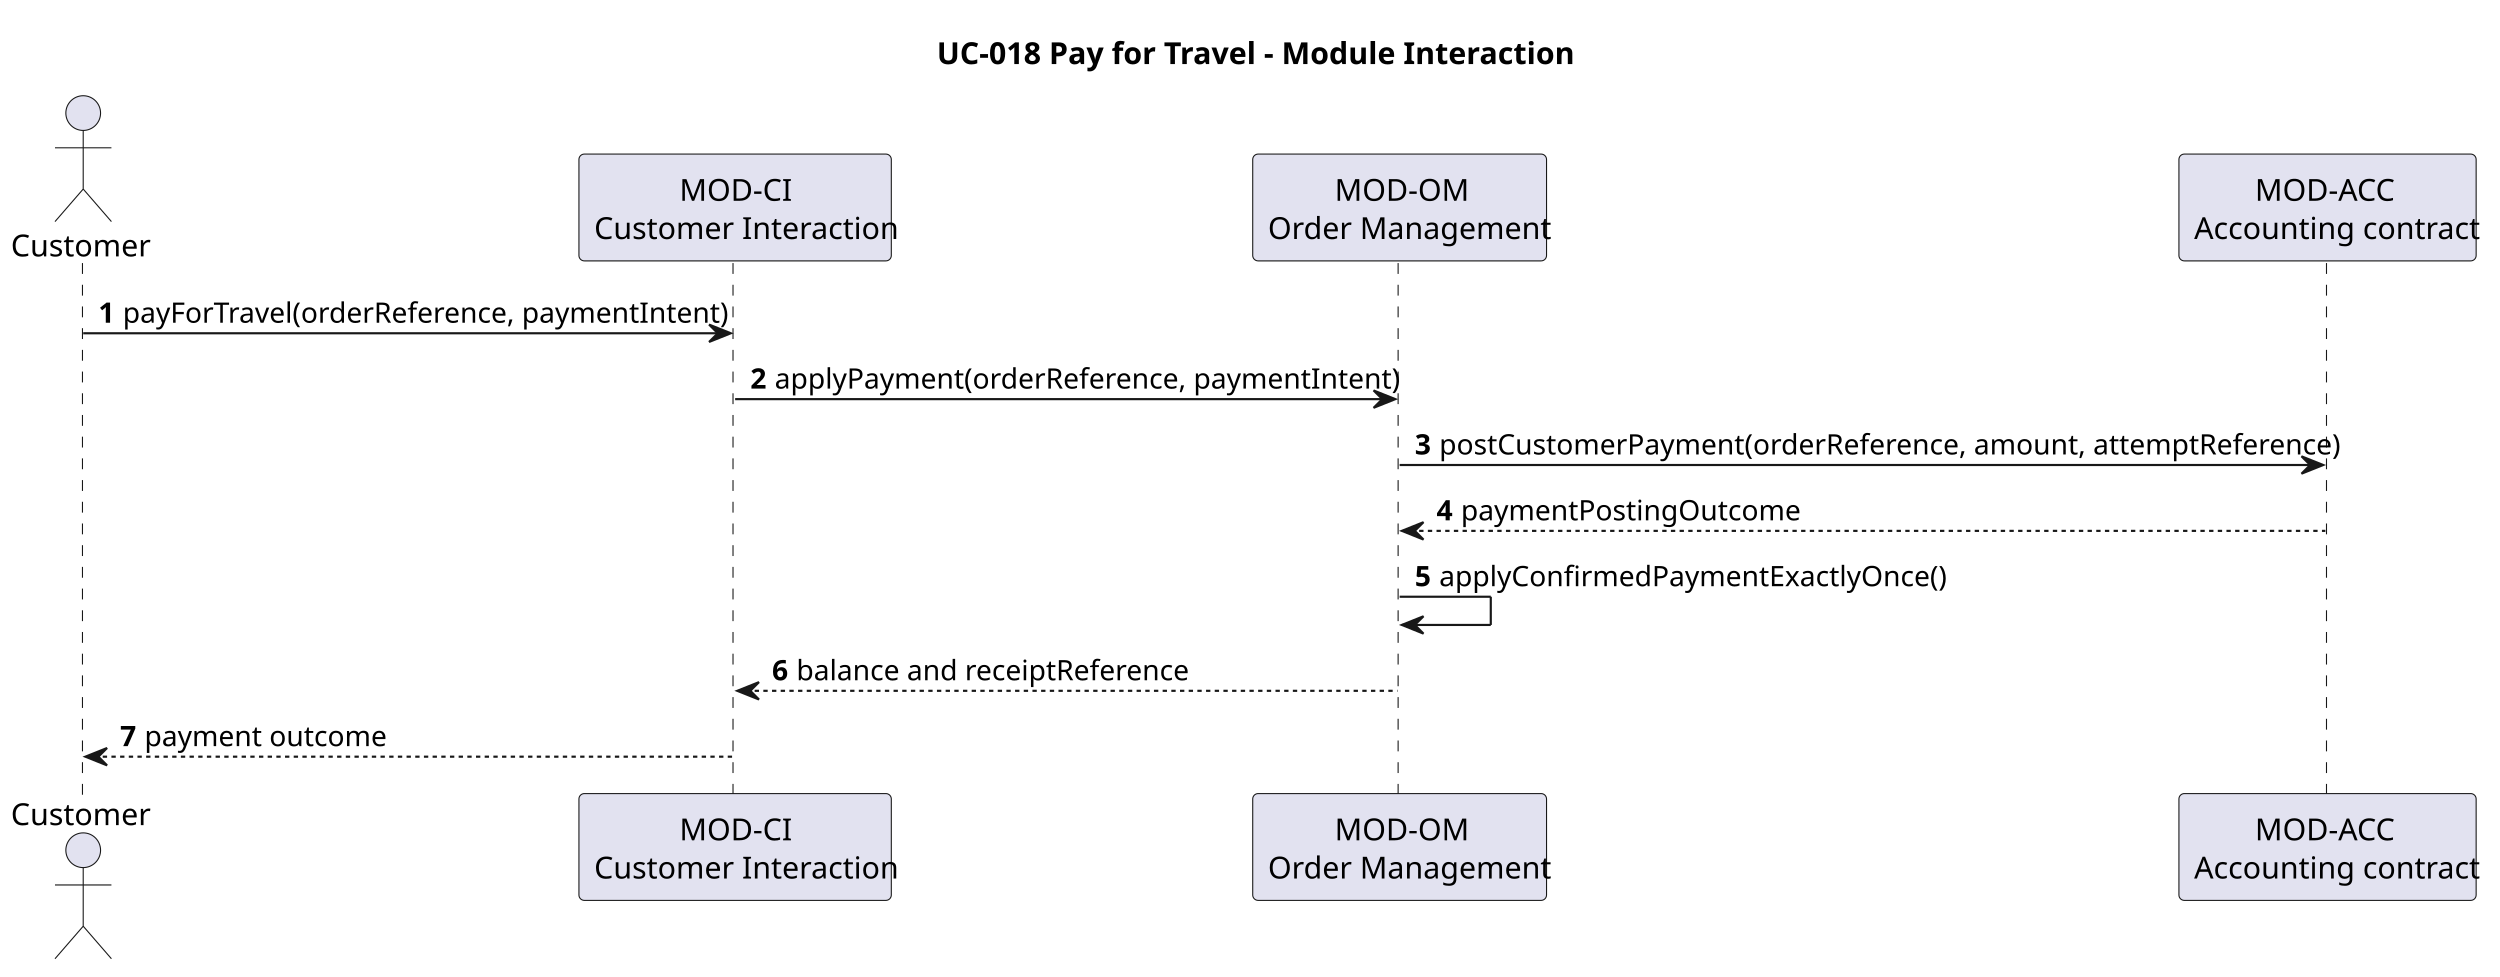
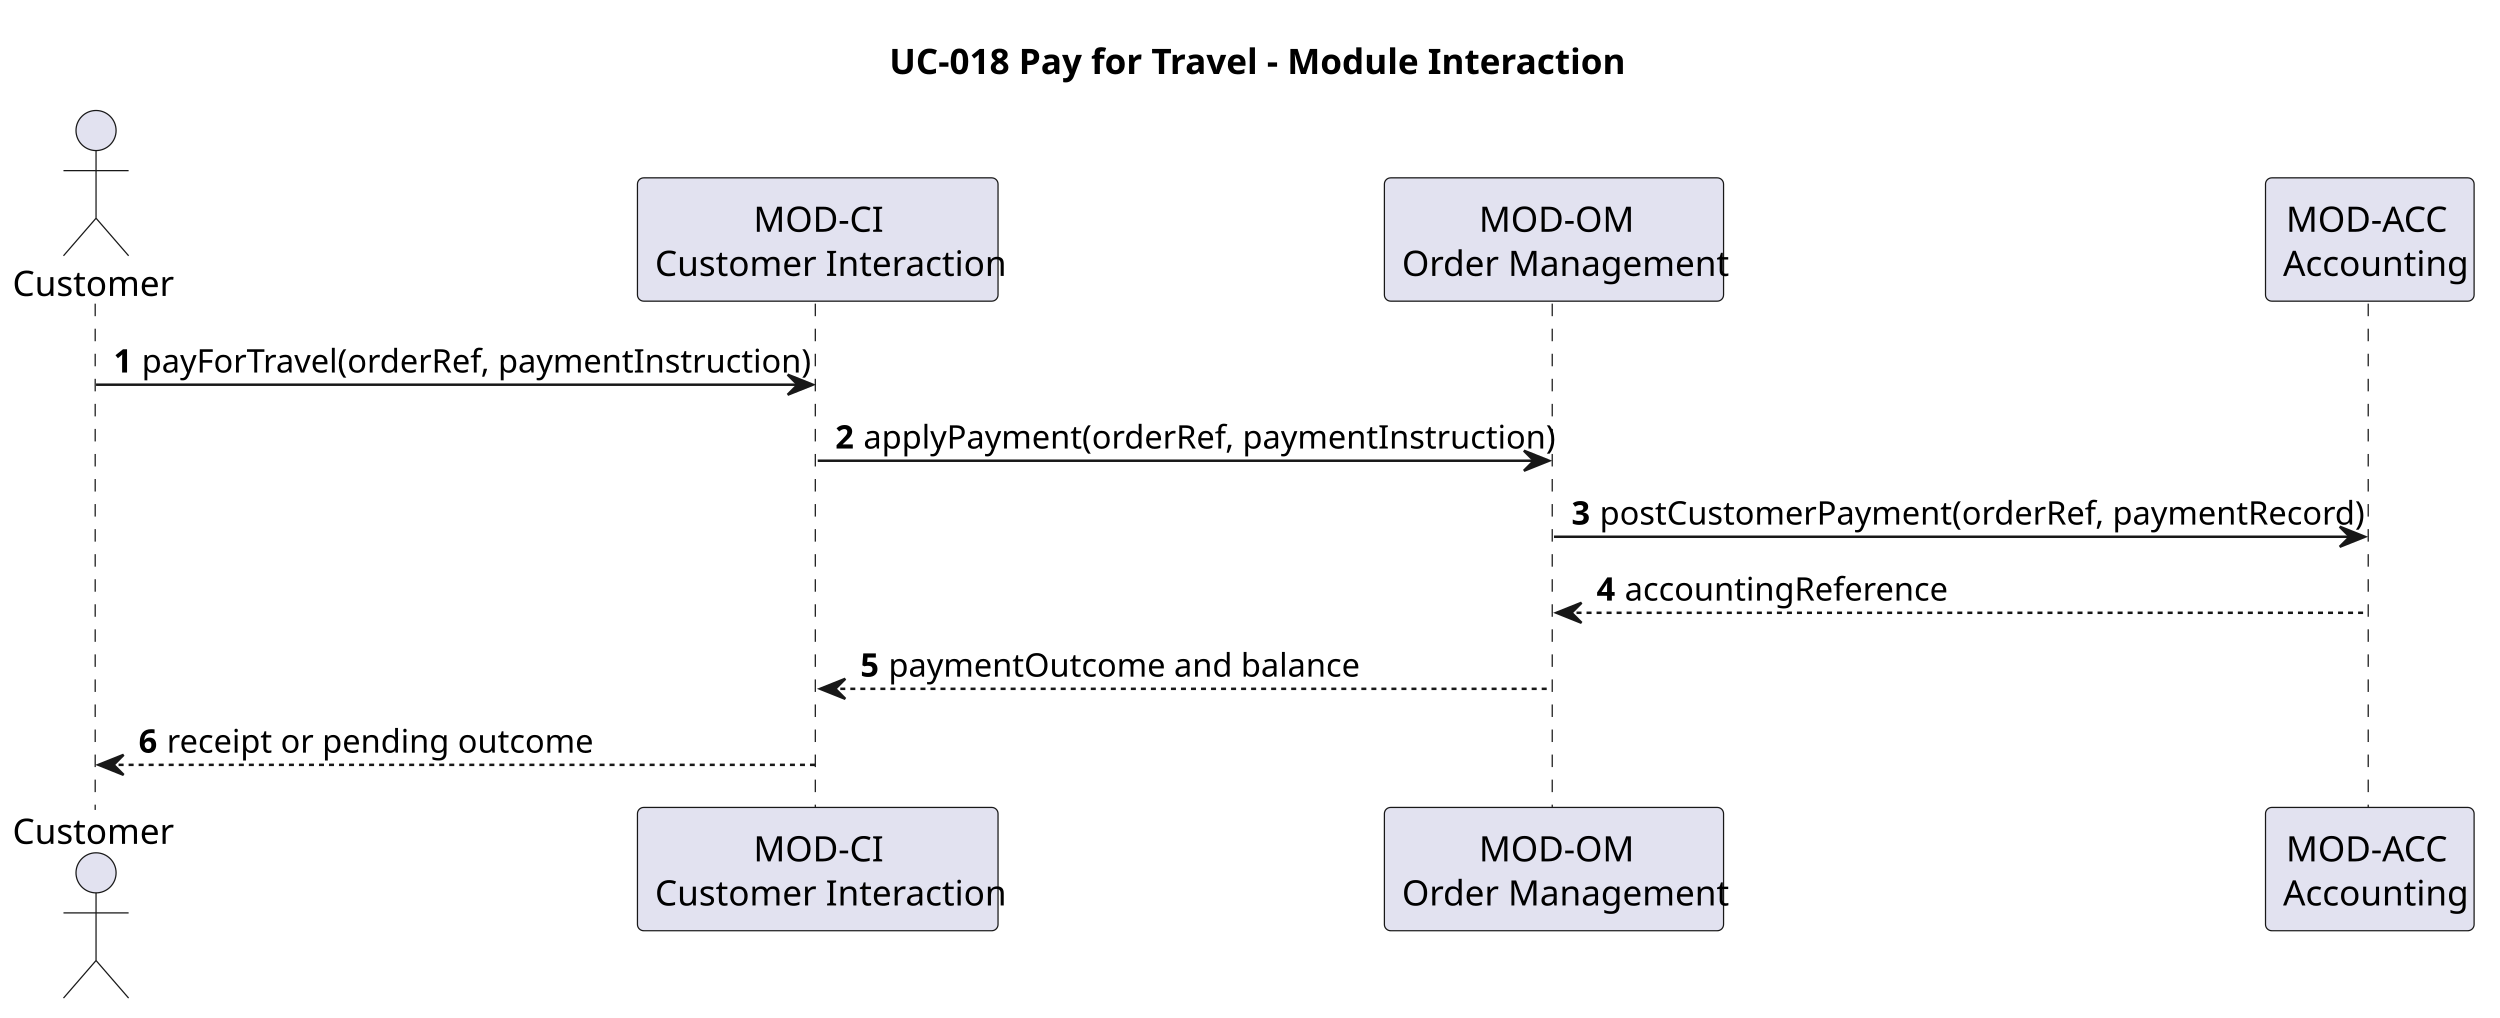
- <svg xmlns="http://www.w3.org/2000/svg" contentStyleType="text/css" data-diagram-type="SEQUENCE" height="450px" preserveAspectRatio="none" style="width:1152px;height:450px;background:#FFFFFF;" version="1.1" viewBox="0 0 1152 450" width="1152px" zoomAndPan="magnify">
+ <svg xmlns="http://www.w3.org/2000/svg" contentStyleType="text/css" data-diagram-type="SEQUENCE" height="406px" preserveAspectRatio="none" style="width:998px;height:406px;background:#FFFFFF;" version="1.1" viewBox="0 0 998 406" width="998px" zoomAndPan="magnify">
  <defs />
  <g>
    <g class="title" data-source-line="1">
-       <text fill="#000000" font-family="sans-serif" font-size="14" font-weight="700" lengthAdjust="spacing" textLength="281.62" x="431.694" y="29.533">UC-018 Pay for Travel - Module Interaction</text>
+       <text fill="#000000" font-family="sans-serif" font-size="14" font-weight="700" lengthAdjust="spacing" textLength="281.62" x="355.02" y="29.533">UC-018 Pay for Travel - Module Interaction</text>
    </g>
    <g class="participant-lifeline" data-entity-uid="part1" data-qualified-name="Customer" data-source-line="3" id="part1-lifeline">
      <g>
-         <rect fill="#000000" fill-opacity="0" height="245.461" width="8" x="34.341" y="121.219" />
-         <line style="stroke:#181818;stroke-width:0.5;stroke-dasharray:5,5;" x1="38" x2="38" y1="121.219" y2="366.68" />
+         <rect fill="#000000" fill-opacity="0" height="202.109" width="8" x="34.341" y="121.219" />
+         <line style="stroke:#181818;stroke-width:0.5;stroke-dasharray:5,5;" x1="38" x2="38" y1="121.219" y2="323.328" />
      </g>
    </g>
    <g class="participant-lifeline" data-entity-uid="part2" data-qualified-name="CI" data-source-line="4" id="part2-lifeline">
      <g>
-         <rect fill="#000000" fill-opacity="0" height="245.461" width="8" x="334.745" y="121.219" />
-         <line style="stroke:#181818;stroke-width:0.5;stroke-dasharray:5,5;" x1="337.772" x2="337.772" y1="121.219" y2="366.68" />
+         <rect fill="#000000" fill-opacity="0" height="202.109" width="8" x="322.443" y="121.219" />
+         <line style="stroke:#181818;stroke-width:0.5;stroke-dasharray:5,5;" x1="325.471" x2="325.471" y1="121.219" y2="323.328" />
      </g>
    </g>
    <g class="participant-lifeline" data-entity-uid="part3" data-qualified-name="OM" data-source-line="5" id="part3-lifeline">
      <g>
-         <rect fill="#000000" fill-opacity="0" height="245.461" width="8" x="640.95" y="121.219" />
-         <line style="stroke:#181818;stroke-width:0.5;stroke-dasharray:5,5;" x1="644.253" x2="644.253" y1="121.219" y2="366.68" />
+         <rect fill="#000000" fill-opacity="0" height="202.109" width="8" x="616.346" y="121.219" />
+         <line style="stroke:#181818;stroke-width:0.5;stroke-dasharray:5,5;" x1="619.65" x2="619.65" y1="121.219" y2="323.328" />
      </g>
    </g>
    <g class="participant-lifeline" data-entity-uid="part4" data-qualified-name="ACC" data-source-line="6" id="part4-lifeline">
      <g>
-         <rect fill="#000000" fill-opacity="0" height="245.461" width="8" x="1068.528" y="121.219" />
-         <line style="stroke:#181818;stroke-width:0.5;stroke-dasharray:5,5;" x1="1072.049" x2="1072.049" y1="121.219" y2="366.68" />
+         <rect fill="#000000" fill-opacity="0" height="202.109" width="8" x="942.026" y="121.219" />
+         <line style="stroke:#181818;stroke-width:0.5;stroke-dasharray:5,5;" x1="945.392" x2="945.392" y1="121.219" y2="323.328" />
      </g>
    </g>
    <g class="participant participant-head" data-entity-uid="part1" data-qualified-name="Customer" data-source-line="3" id="part1-head">
      <text fill="#000000" font-family="sans-serif" font-size="14" lengthAdjust="spacing" textLength="60.683" x="5" y="118.143">Customer</text>
      <ellipse cx="38.341" cy="52.109" fill="#E2E2F0" rx="8" ry="8" style="stroke:#181818;stroke-width:0.5;" />
      <path d="M38.341,60.109 L38.341,87.109 M25.341,68.109 L51.341,68.109 M38.341,87.109 L25.341,102.109 M38.341,87.109 L51.341,102.109" fill="none" style="stroke:#181818;stroke-width:0.5;" />
    </g>
    <g class="participant participant-tail" data-entity-uid="part1" data-qualified-name="Customer" data-source-line="3" id="part1-tail">
-       <text fill="#000000" font-family="sans-serif" font-size="14" lengthAdjust="spacing" textLength="60.683" x="5" y="380.213">Customer</text>
-       <ellipse cx="38.341" cy="391.789" fill="#E2E2F0" rx="8" ry="8" style="stroke:#181818;stroke-width:0.5;" />
-       <path d="M38.341,399.789 L38.341,426.789 M25.341,407.789 L51.341,407.789 M38.341,426.789 L25.341,441.789 M38.341,426.789 L51.341,441.789" fill="none" style="stroke:#181818;stroke-width:0.5;" />
+       <text fill="#000000" font-family="sans-serif" font-size="14" lengthAdjust="spacing" textLength="60.683" x="5" y="336.861">Customer</text>
+       <ellipse cx="38.341" cy="348.438" fill="#E2E2F0" rx="8" ry="8" style="stroke:#181818;stroke-width:0.5;" />
+       <path d="M38.341,356.438 L38.341,383.438 M25.341,364.438 L51.341,364.438 M38.341,383.438 L25.341,398.438 M38.341,383.438 L51.341,398.438" fill="none" style="stroke:#181818;stroke-width:0.5;" />
    </g>
    <g class="participant participant-head" data-entity-uid="part2" data-qualified-name="CI" data-source-line="4" id="part2-head">
-       <rect fill="#E2E2F0" height="49.219" rx="2.5" ry="2.5" style="stroke:#181818;stroke-width:0.5;" width="143.944" x="266.772" y="71" />
-       <text fill="#000000" font-family="sans-serif" font-size="14" lengthAdjust="spacing" textLength="51.324" x="313.082" y="92.533">MOD-CI</text>
-       <text fill="#000000" font-family="sans-serif" font-size="14" lengthAdjust="spacing" textLength="129.944" x="273.772" y="110.143">Customer Interaction</text>
+       <rect fill="#E2E2F0" height="49.219" rx="2.5" ry="2.5" style="stroke:#181818;stroke-width:0.5;" width="143.944" x="254.471" y="71" />
+       <text fill="#000000" font-family="sans-serif" font-size="14" lengthAdjust="spacing" textLength="51.324" x="300.781" y="92.533">MOD-CI</text>
+       <text fill="#000000" font-family="sans-serif" font-size="14" lengthAdjust="spacing" textLength="129.944" x="261.471" y="110.143">Customer Interaction</text>
    </g>
    <g class="participant participant-tail" data-entity-uid="part2" data-qualified-name="CI" data-source-line="4" id="part2-tail">
-       <rect fill="#E2E2F0" height="49.219" rx="2.5" ry="2.5" style="stroke:#181818;stroke-width:0.5;" width="143.944" x="266.772" y="365.68" />
-       <text fill="#000000" font-family="sans-serif" font-size="14" lengthAdjust="spacing" textLength="51.324" x="313.082" y="387.213">MOD-CI</text>
-       <text fill="#000000" font-family="sans-serif" font-size="14" lengthAdjust="spacing" textLength="129.944" x="273.772" y="404.822">Customer Interaction</text>
+       <rect fill="#E2E2F0" height="49.219" rx="2.5" ry="2.5" style="stroke:#181818;stroke-width:0.5;" width="143.944" x="254.471" y="322.328" />
+       <text fill="#000000" font-family="sans-serif" font-size="14" lengthAdjust="spacing" textLength="51.324" x="300.781" y="343.861">MOD-CI</text>
+       <text fill="#000000" font-family="sans-serif" font-size="14" lengthAdjust="spacing" textLength="129.944" x="261.471" y="361.471">Customer Interaction</text>
    </g>
    <g class="participant participant-head" data-entity-uid="part3" data-qualified-name="OM" data-source-line="5" id="part3-head">
-       <rect fill="#E2E2F0" height="49.219" rx="2.5" ry="2.5" style="stroke:#181818;stroke-width:0.5;" width="135.393" x="577.253" y="71" />
-       <text fill="#000000" font-family="sans-serif" font-size="14" lengthAdjust="spacing" textLength="59.876" x="615.012" y="92.533">MOD-OM</text>
-       <text fill="#000000" font-family="sans-serif" font-size="14" lengthAdjust="spacing" textLength="121.393" x="584.253" y="110.143">Order Management</text>
+       <rect fill="#E2E2F0" height="49.219" rx="2.5" ry="2.5" style="stroke:#181818;stroke-width:0.5;" width="135.393" x="552.65" y="71" />
+       <text fill="#000000" font-family="sans-serif" font-size="14" lengthAdjust="spacing" textLength="59.876" x="590.408" y="92.533">MOD-OM</text>
+       <text fill="#000000" font-family="sans-serif" font-size="14" lengthAdjust="spacing" textLength="121.393" x="559.65" y="110.143">Order Management</text>
    </g>
    <g class="participant participant-tail" data-entity-uid="part3" data-qualified-name="OM" data-source-line="5" id="part3-tail">
-       <rect fill="#E2E2F0" height="49.219" rx="2.5" ry="2.5" style="stroke:#181818;stroke-width:0.5;" width="135.393" x="577.253" y="365.68" />
-       <text fill="#000000" font-family="sans-serif" font-size="14" lengthAdjust="spacing" textLength="59.876" x="615.012" y="387.213">MOD-OM</text>
-       <text fill="#000000" font-family="sans-serif" font-size="14" lengthAdjust="spacing" textLength="121.393" x="584.253" y="404.822">Order Management</text>
+       <rect fill="#E2E2F0" height="49.219" rx="2.5" ry="2.5" style="stroke:#181818;stroke-width:0.5;" width="135.393" x="552.65" y="322.328" />
+       <text fill="#000000" font-family="sans-serif" font-size="14" lengthAdjust="spacing" textLength="59.876" x="590.408" y="343.861">MOD-OM</text>
+       <text fill="#000000" font-family="sans-serif" font-size="14" lengthAdjust="spacing" textLength="121.393" x="559.65" y="361.471">Order Management</text>
    </g>
    <g class="participant participant-head" data-entity-uid="part4" data-qualified-name="ACC" data-source-line="6" id="part4-head">
-       <rect fill="#E2E2F0" height="49.219" rx="2.5" ry="2.5" style="stroke:#181818;stroke-width:0.5;" width="136.958" x="1004.049" y="71" />
-       <text fill="#000000" font-family="sans-serif" font-size="14" lengthAdjust="spacing" textLength="66.883" x="1039.087" y="92.533">MOD-ACC</text>
-       <text fill="#000000" font-family="sans-serif" font-size="14" lengthAdjust="spacing" textLength="122.958" x="1011.049" y="110.143">Accounting contract</text>
+       <rect fill="#E2E2F0" height="49.219" rx="2.5" ry="2.5" style="stroke:#181818;stroke-width:0.5;" width="83.269" x="904.392" y="71" />
+       <text fill="#000000" font-family="sans-serif" font-size="14" lengthAdjust="spacing" textLength="66.883" x="912.585" y="92.533">MOD-ACC</text>
+       <text fill="#000000" font-family="sans-serif" font-size="14" lengthAdjust="spacing" textLength="69.269" x="911.392" y="110.143">Accounting</text>
    </g>
    <g class="participant participant-tail" data-entity-uid="part4" data-qualified-name="ACC" data-source-line="6" id="part4-tail">
-       <rect fill="#E2E2F0" height="49.219" rx="2.5" ry="2.5" style="stroke:#181818;stroke-width:0.5;" width="136.958" x="1004.049" y="365.68" />
-       <text fill="#000000" font-family="sans-serif" font-size="14" lengthAdjust="spacing" textLength="66.883" x="1039.087" y="387.213">MOD-ACC</text>
-       <text fill="#000000" font-family="sans-serif" font-size="14" lengthAdjust="spacing" textLength="122.958" x="1011.049" y="404.822">Accounting contract</text>
+       <rect fill="#E2E2F0" height="49.219" rx="2.5" ry="2.5" style="stroke:#181818;stroke-width:0.5;" width="83.269" x="904.392" y="322.328" />
+       <text fill="#000000" font-family="sans-serif" font-size="14" lengthAdjust="spacing" textLength="66.883" x="912.585" y="343.861">MOD-ACC</text>
+       <text fill="#000000" font-family="sans-serif" font-size="14" lengthAdjust="spacing" textLength="69.269" x="911.392" y="361.471">Accounting</text>
    </g>
    <g class="message" data-entity-1="part1" data-entity-2="part2" data-source-line="8" id="msg1">
-       <polygon fill="#181818" points="326.745,149.57,336.745,153.57,326.745,157.57,330.745,153.57" style="stroke:#181818;stroke-width:1;" />
-       <line style="stroke:#181818;stroke-width:1;" x1="38.341" x2="332.745" y1="153.57" y2="153.57" />
+       <polygon fill="#181818" points="314.443,149.57,324.443,153.57,314.443,157.57,318.443,153.57" style="stroke:#181818;stroke-width:1;" />
+       <line style="stroke:#181818;stroke-width:1;" x1="38.341" x2="320.443" y1="153.57" y2="153.57" />
      <text fill="#000000" font-family="sans-serif" font-size="13" font-weight="700" lengthAdjust="spacing" textLength="7.23" x="45.341" y="148.714">1</text>
-       <text fill="#000000" font-family="sans-serif" font-size="13" lengthAdjust="spacing" textLength="265.173" x="56.571" y="148.714">payForTravel(orderReference, paymentIntent)</text>
+       <text fill="#000000" font-family="sans-serif" font-size="13" lengthAdjust="spacing" textLength="252.872" x="56.571" y="148.714">payForTravel(orderRef, paymentInstruction)</text>
    </g>
    <g class="message" data-entity-1="part2" data-entity-2="part3" data-source-line="9" id="msg2">
-       <polygon fill="#181818" points="632.95,179.922,642.95,183.922,632.95,187.922,636.95,183.922" style="stroke:#181818;stroke-width:1;" />
-       <line style="stroke:#181818;stroke-width:1;" x1="338.745" x2="638.95" y1="183.922" y2="183.922" />
-       <text fill="#000000" font-family="sans-serif" font-size="13" font-weight="700" lengthAdjust="spacing" textLength="7.23" x="345.745" y="179.065">2</text>
-       <text fill="#000000" font-family="sans-serif" font-size="13" lengthAdjust="spacing" textLength="270.975" x="356.975" y="179.065">applyPayment(orderReference, paymentIntent)</text>
+       <polygon fill="#181818" points="608.346,179.922,618.346,183.922,608.346,187.922,612.346,183.922" style="stroke:#181818;stroke-width:1;" />
+       <line style="stroke:#181818;stroke-width:1;" x1="326.443" x2="614.346" y1="183.922" y2="183.922" />
+       <text fill="#000000" font-family="sans-serif" font-size="13" font-weight="700" lengthAdjust="spacing" textLength="7.23" x="333.443" y="179.065">2</text>
+       <text fill="#000000" font-family="sans-serif" font-size="13" lengthAdjust="spacing" textLength="258.673" x="344.673" y="179.065">applyPayment(orderRef, paymentInstruction)</text>
    </g>
    <g class="message" data-entity-1="part3" data-entity-2="part4" data-source-line="10" id="msg3">
-       <polygon fill="#181818" points="1060.528,210.273,1070.528,214.273,1060.528,218.273,1064.528,214.273" style="stroke:#181818;stroke-width:1;" />
-       <line style="stroke:#181818;stroke-width:1;" x1="644.95" x2="1066.528" y1="214.273" y2="214.273" />
-       <text fill="#000000" font-family="sans-serif" font-size="13" font-weight="700" lengthAdjust="spacing" textLength="7.23" x="651.95" y="209.417">3</text>
-       <text fill="#000000" font-family="sans-serif" font-size="13" lengthAdjust="spacing" textLength="392.349" x="663.18" y="209.417">postCustomerPayment(orderReference, amount, attemptReference)</text>
+       <polygon fill="#181818" points="934.026,210.273,944.026,214.273,934.026,218.273,938.026,214.273" style="stroke:#181818;stroke-width:1;" />
+       <line style="stroke:#181818;stroke-width:1;" x1="620.346" x2="940.026" y1="214.273" y2="214.273" />
+       <text fill="#000000" font-family="sans-serif" font-size="13" font-weight="700" lengthAdjust="spacing" textLength="7.23" x="627.346" y="209.417">3</text>
+       <text fill="#000000" font-family="sans-serif" font-size="13" lengthAdjust="spacing" textLength="290.45" x="638.576" y="209.417">postCustomerPayment(orderRef, paymentRecord)</text>
    </g>
    <g class="message" data-entity-1="part4" data-entity-2="part3" data-source-line="11" id="msg4">
-       <polygon fill="#181818" points="655.95,240.625,645.95,244.625,655.95,248.625,651.95,244.625" style="stroke:#181818;stroke-width:1;" />
-       <line style="stroke:#181818;stroke-width:1;stroke-dasharray:2,2;" x1="649.95" x2="1071.528" y1="244.625" y2="244.625" />
-       <text fill="#000000" font-family="sans-serif" font-size="13" font-weight="700" lengthAdjust="spacing" textLength="7.23" x="661.95" y="239.769">4</text>
-       <text fill="#000000" font-family="sans-serif" font-size="13" lengthAdjust="spacing" textLength="145.964" x="673.18" y="239.769">paymentPostingOutcome</text>
+       <polygon fill="#181818" points="631.346,240.625,621.346,244.625,631.346,248.625,627.346,244.625" style="stroke:#181818;stroke-width:1;" />
+       <line style="stroke:#181818;stroke-width:1;stroke-dasharray:2,2;" x1="625.346" x2="945.026" y1="244.625" y2="244.625" />
+       <text fill="#000000" font-family="sans-serif" font-size="13" font-weight="700" lengthAdjust="spacing" textLength="7.23" x="637.346" y="239.769">4</text>
+       <text fill="#000000" font-family="sans-serif" font-size="13" lengthAdjust="spacing" textLength="122.859" x="648.576" y="239.769">accountingReference</text>
    </g>
-     <g class="message" data-entity-1="part3" data-entity-2="part3" data-source-line="12" id="msg5">
-       <line style="stroke:#181818;stroke-width:1;" x1="644.95" x2="686.95" y1="274.977" y2="274.977" />
-       <line style="stroke:#181818;stroke-width:1;" x1="686.95" x2="686.95" y1="274.977" y2="287.977" />
-       <line style="stroke:#181818;stroke-width:1;" x1="645.95" x2="686.95" y1="287.977" y2="287.977" />
-       <polygon fill="#181818" points="655.95,283.977,645.95,287.977,655.95,291.977,651.95,287.977" style="stroke:#181818;stroke-width:1;" />
-       <text fill="#000000" font-family="sans-serif" font-size="13" font-weight="700" lengthAdjust="spacing" textLength="7.23" x="651.95" y="270.12">5</text>
-       <text fill="#000000" font-family="sans-serif" font-size="13" lengthAdjust="spacing" textLength="223.977" x="663.18" y="270.12">applyConfirmedPaymentExactlyOnce()</text>
+     <g class="message" data-entity-1="part3" data-entity-2="part2" data-source-line="12" id="msg5">
+       <polygon fill="#181818" points="337.443,270.977,327.443,274.977,337.443,278.977,333.443,274.977" style="stroke:#181818;stroke-width:1;" />
+       <line style="stroke:#181818;stroke-width:1;stroke-dasharray:2,2;" x1="331.443" x2="619.346" y1="274.977" y2="274.977" />
+       <text fill="#000000" font-family="sans-serif" font-size="13" font-weight="700" lengthAdjust="spacing" textLength="7.23" x="343.443" y="270.12">5</text>
+       <text fill="#000000" font-family="sans-serif" font-size="13" lengthAdjust="spacing" textLength="177.055" x="354.673" y="270.12">paymentOutcome and balance</text>
    </g>
-     <g class="message" data-entity-1="part3" data-entity-2="part2" data-source-line="13" id="msg6">
-       <polygon fill="#181818" points="349.745,314.328,339.745,318.328,349.745,322.328,345.745,318.328" style="stroke:#181818;stroke-width:1;" />
-       <line style="stroke:#181818;stroke-width:1;stroke-dasharray:2,2;" x1="343.745" x2="643.95" y1="318.328" y2="318.328" />
-       <text fill="#000000" font-family="sans-serif" font-size="13" font-weight="700" lengthAdjust="spacing" textLength="7.23" x="355.745" y="313.472">6</text>
-       <text fill="#000000" font-family="sans-serif" font-size="13" lengthAdjust="spacing" textLength="173.45" x="366.975" y="313.472">balance and receiptReference</text>
-     </g>
-     <g class="message" data-entity-1="part2" data-entity-2="part1" data-source-line="14" id="msg7">
-       <polygon fill="#181818" points="49.341,344.68,39.341,348.68,49.341,352.68,45.341,348.68" style="stroke:#181818;stroke-width:1;" />
-       <line style="stroke:#181818;stroke-width:1;stroke-dasharray:2,2;" x1="43.341" x2="337.745" y1="348.68" y2="348.68" />
-       <text fill="#000000" font-family="sans-serif" font-size="13" font-weight="700" lengthAdjust="spacing" textLength="7.23" x="55.341" y="343.823">7</text>
-       <text fill="#000000" font-family="sans-serif" font-size="13" lengthAdjust="spacing" textLength="103.334" x="66.571" y="343.823">payment outcome</text>
+     <g class="message" data-entity-1="part2" data-entity-2="part1" data-source-line="13" id="msg6">
+       <polygon fill="#181818" points="49.341,301.328,39.341,305.328,49.341,309.328,45.341,305.328" style="stroke:#181818;stroke-width:1;" />
+       <line style="stroke:#181818;stroke-width:1;stroke-dasharray:2,2;" x1="43.341" x2="325.443" y1="305.328" y2="305.328" />
+       <text fill="#000000" font-family="sans-serif" font-size="13" font-weight="700" lengthAdjust="spacing" textLength="7.23" x="55.341" y="300.472">6</text>
+       <text fill="#000000" font-family="sans-serif" font-size="13" lengthAdjust="spacing" textLength="157.542" x="66.571" y="300.472">receipt or pending outcome</text>
    </g>
  </g>
</svg>
